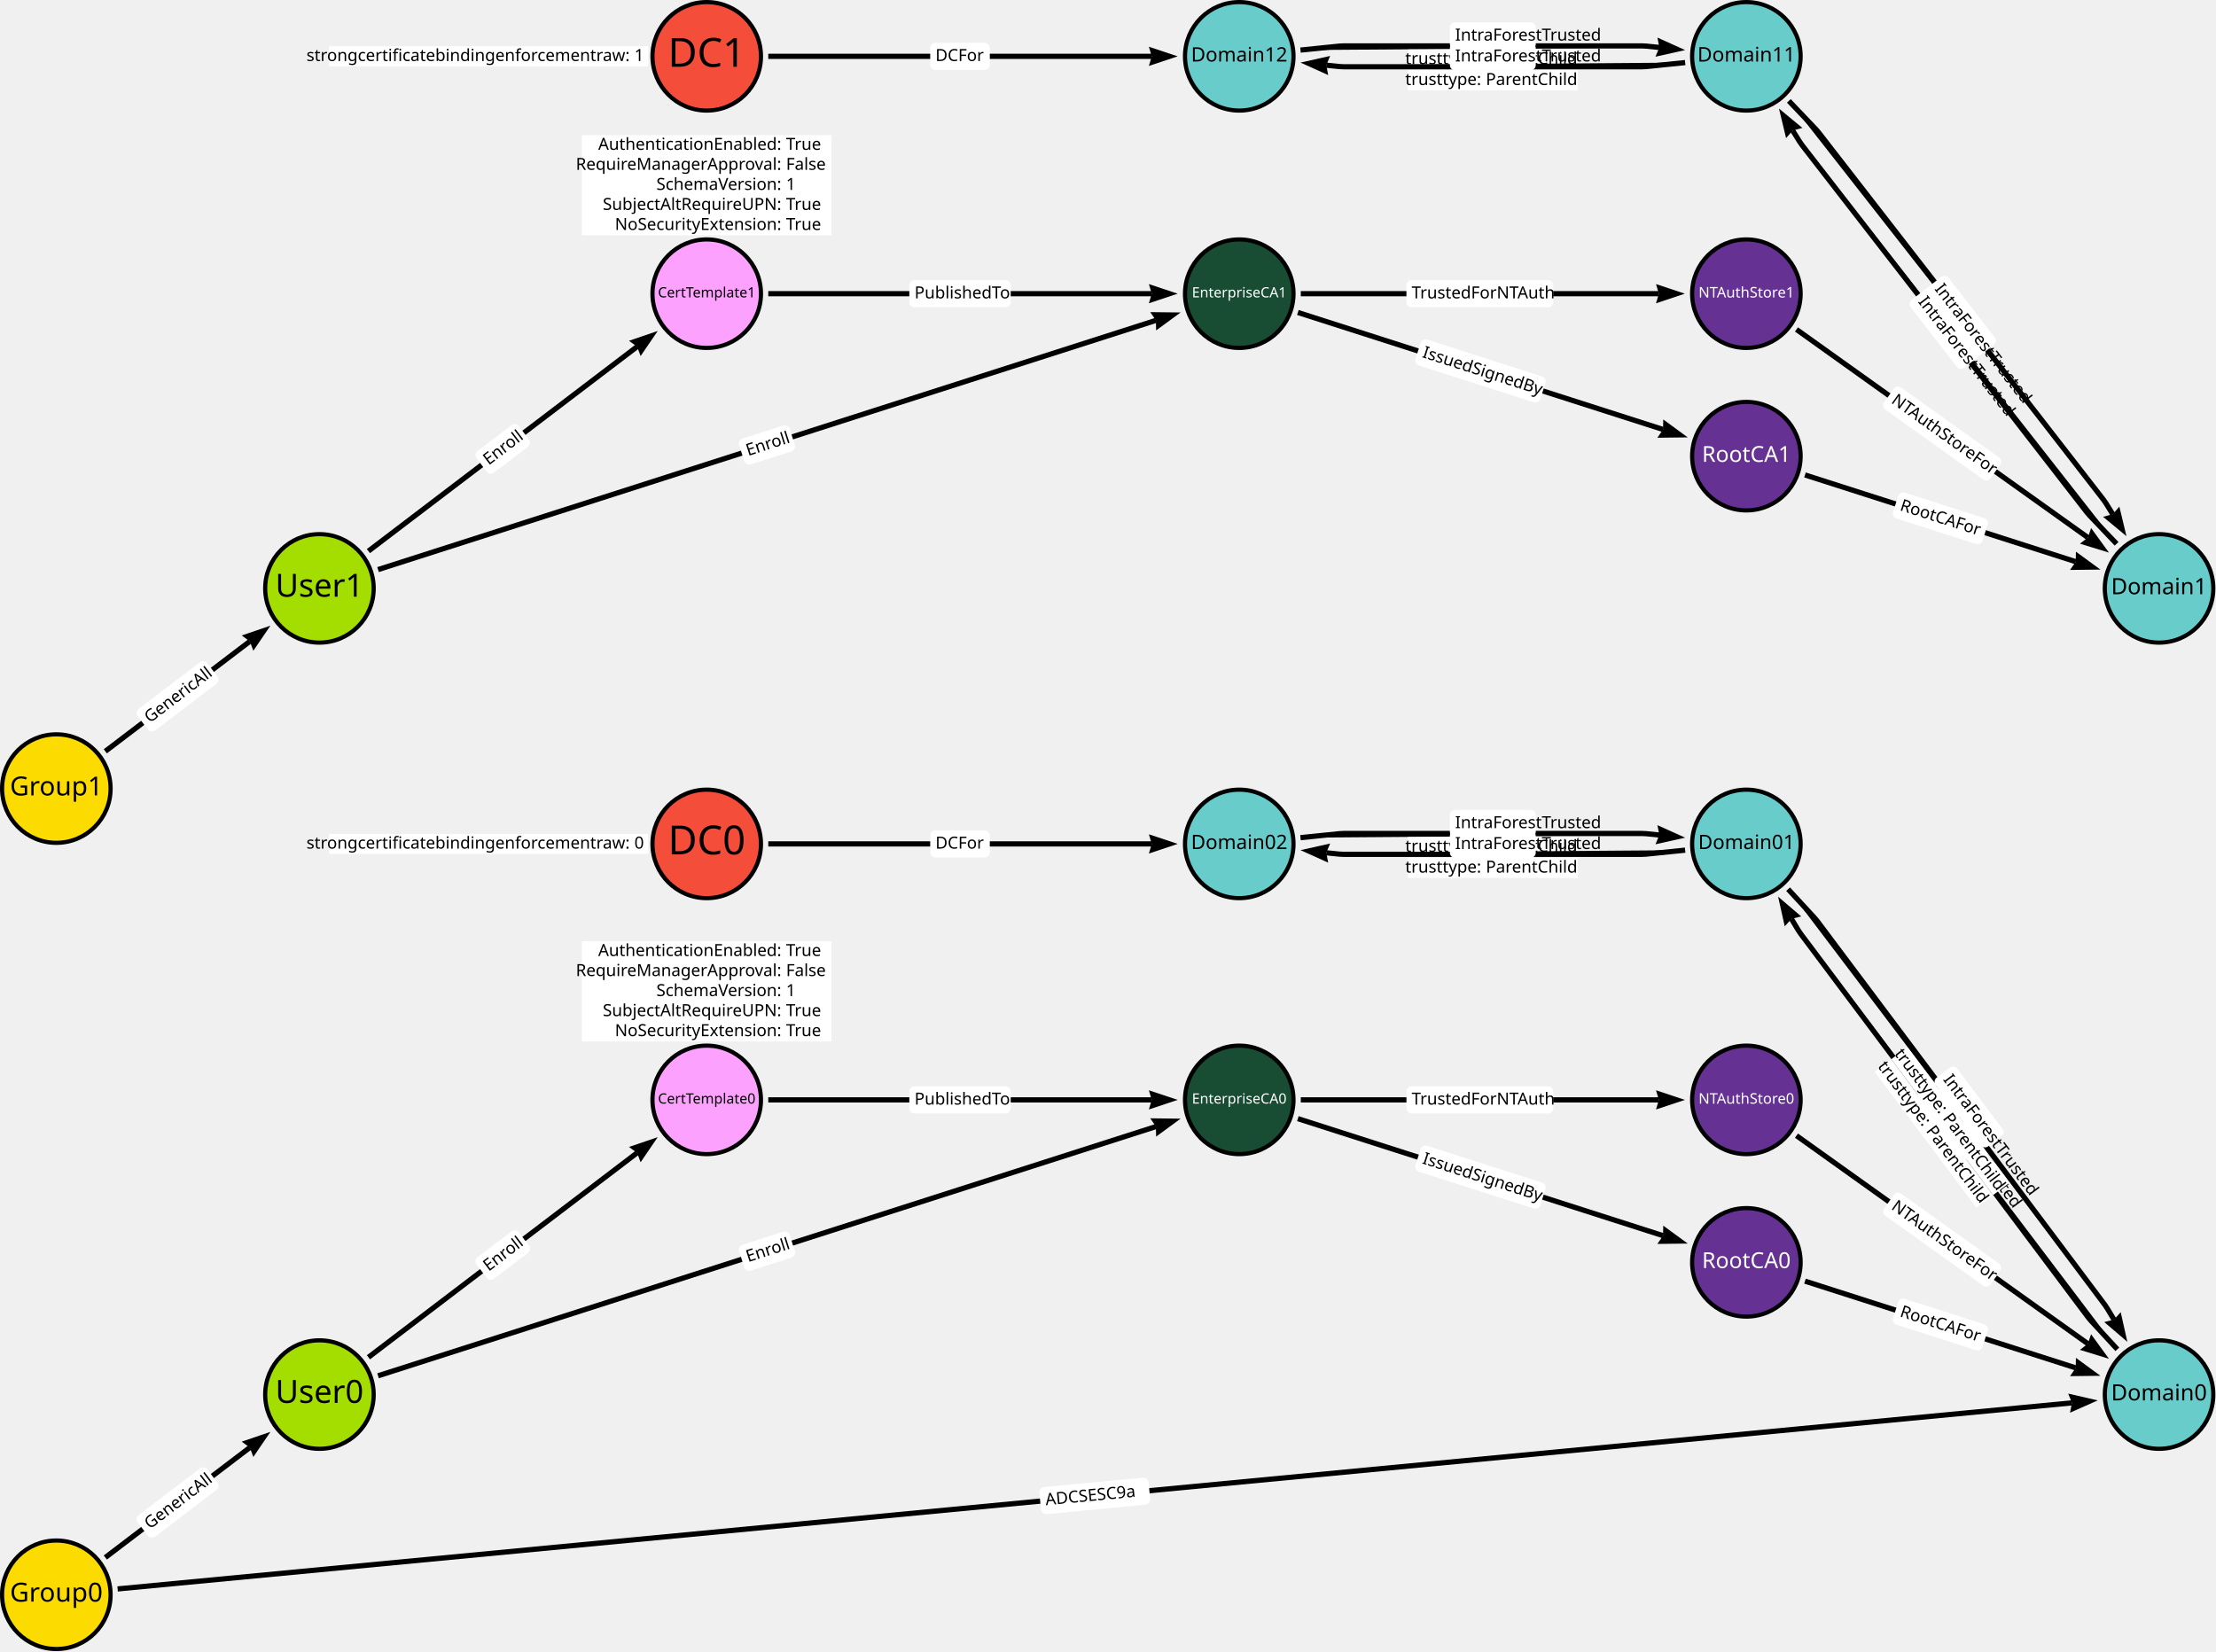
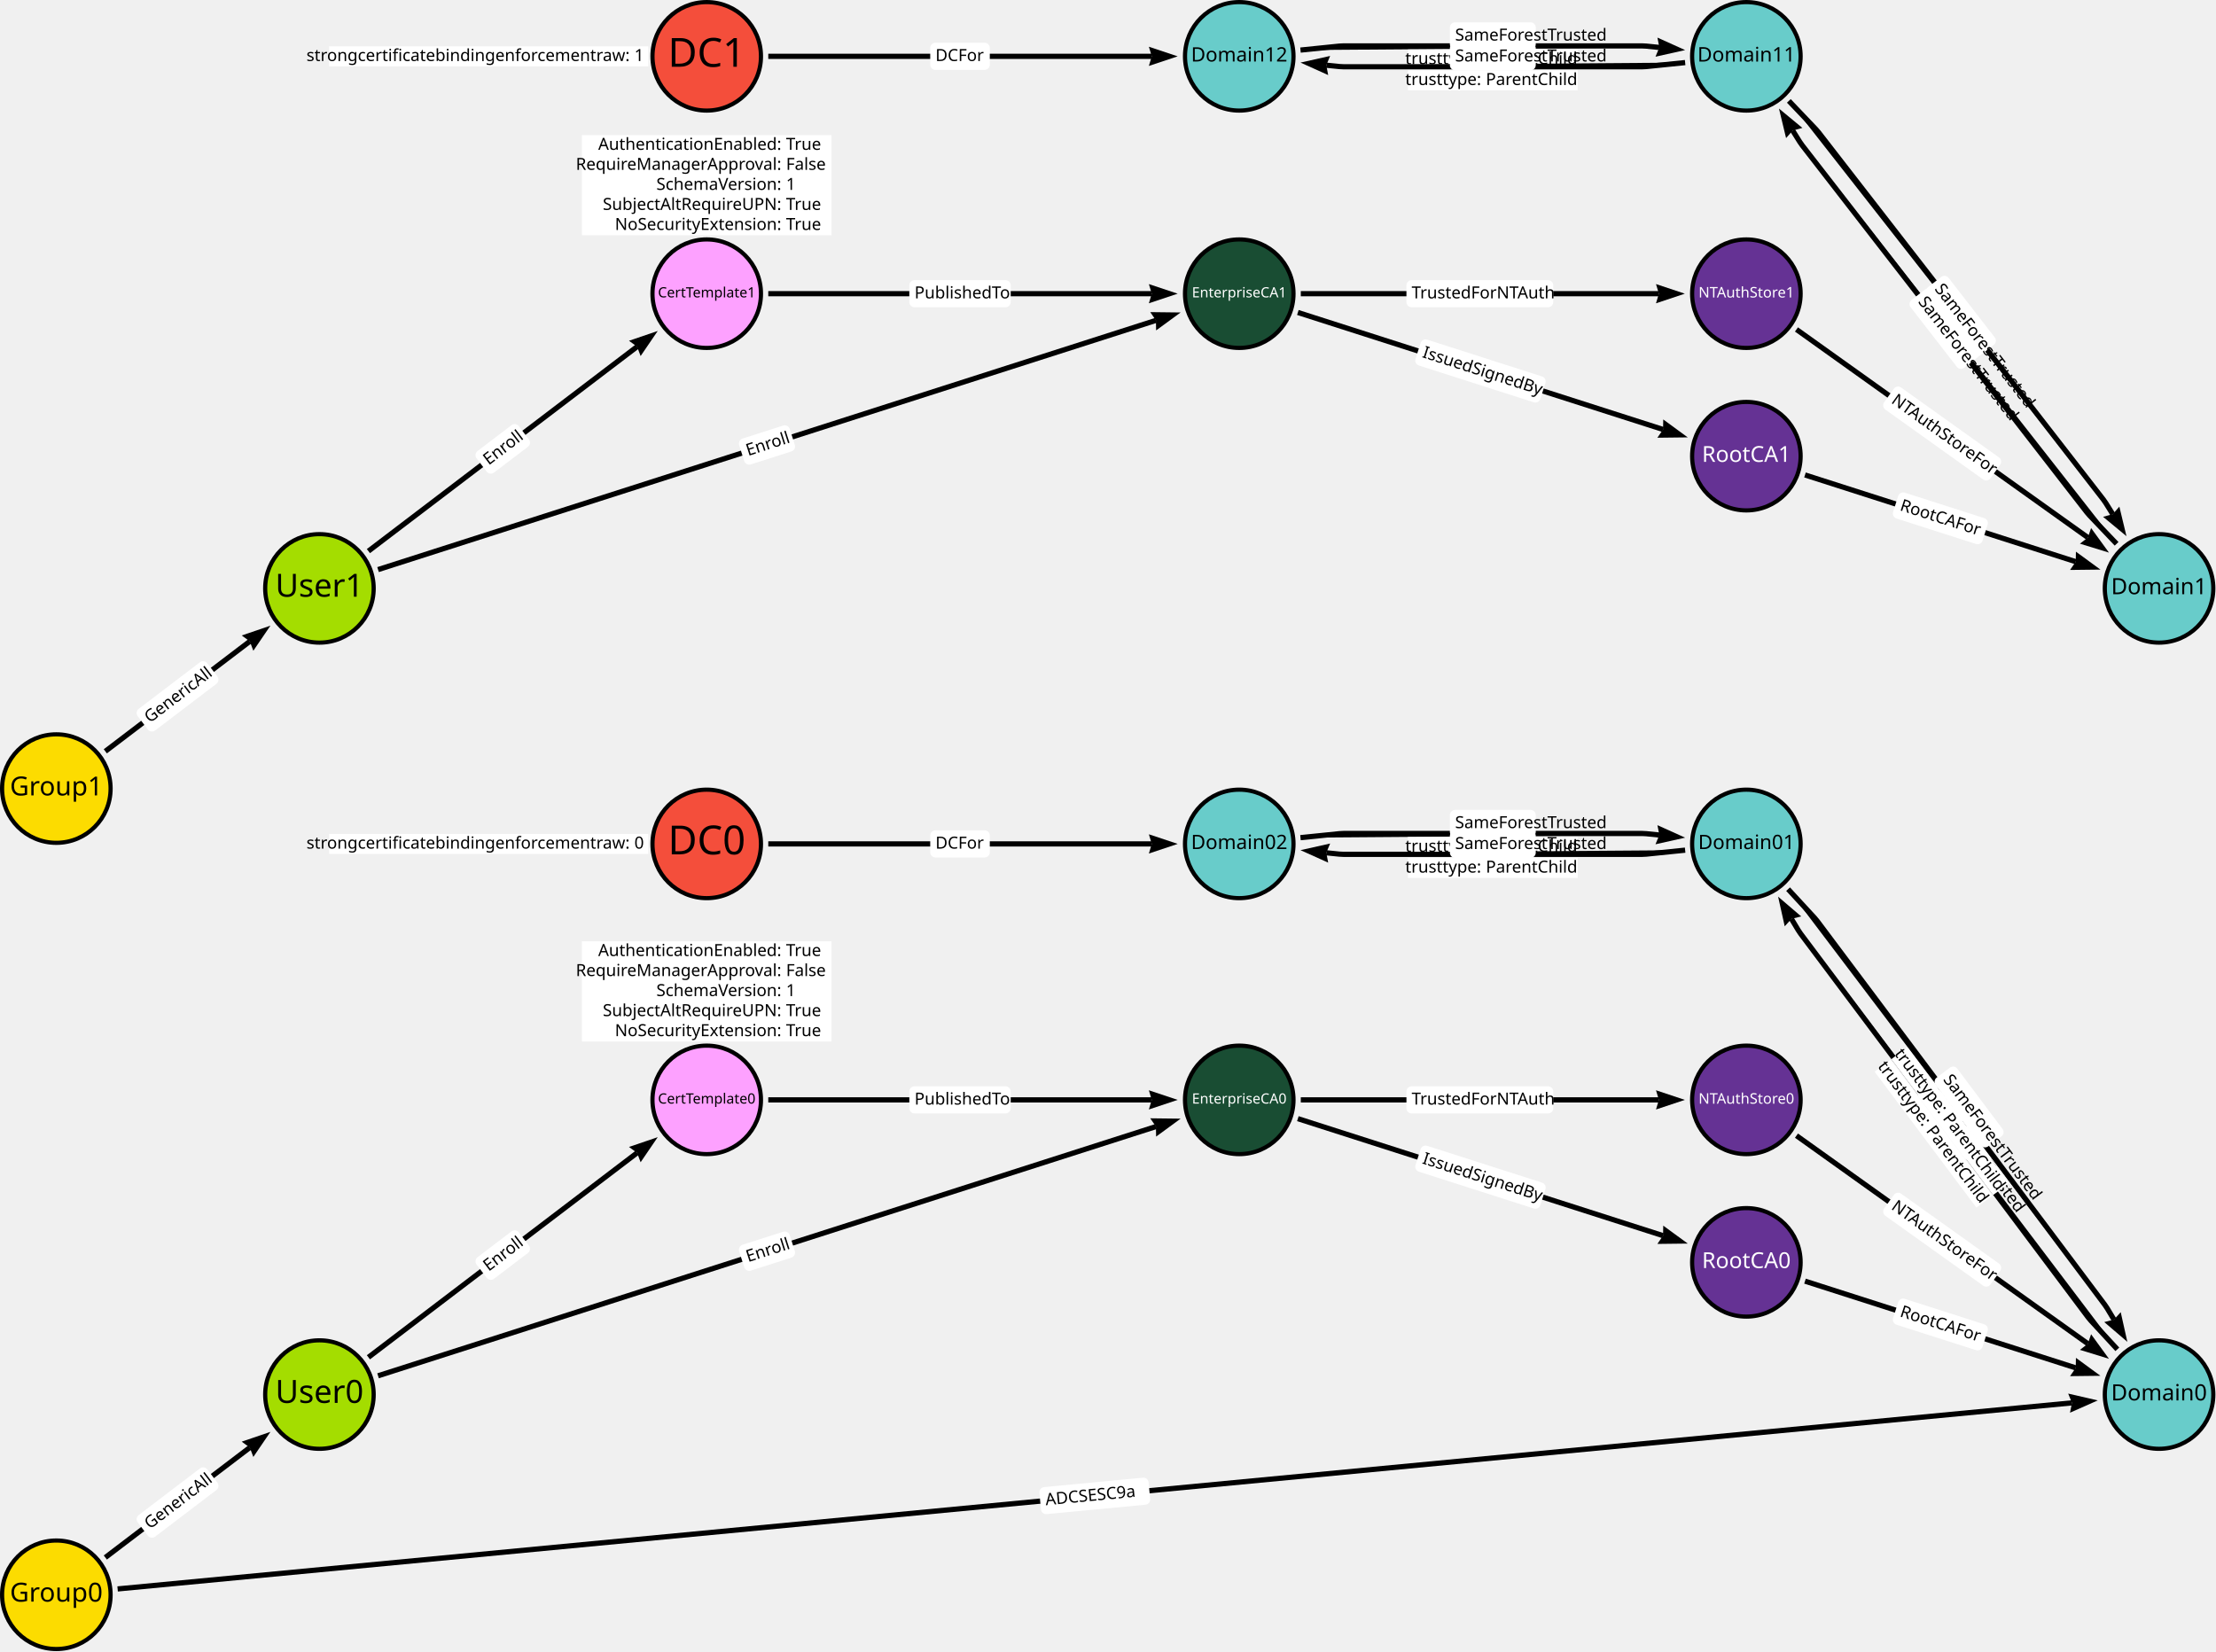
<svg xmlns="http://www.w3.org/2000/svg" width="2124" height="1583" viewBox="0 0 2124 1583">
  <defs>
    <style type="text/css" />
  </defs>
  <g transform="translate(1065.076 -312.7982) scale(1)">
    <g class="relationship">
      <g transform="translate(608.7977 1522.927) rotate(17.76733)" stroke-width="5" stroke="#000000">
        <path d="M 59 0 L 331.5 0" />
        <polygon points="-24.862,0 -27.625,9.208 0,0 -27.625,-9.208" fill="#000000" transform="translate(356.362 0) rotate(0)" stroke="none" />
      </g>
      <g transform="translate(794.7349 1582.507) rotate(17.76733) translate(0 -13)">
        <g transform="translate(0 0)">
          <g transform="translate(-45.01172 0)" fill="#ffffff" stroke="#000000" stroke-width="0">
            <rect x="0" y="0" width="90.023" height="26" rx="5" ry="5" stroke="none" />
            <text xml:space="preserve" x="5" y="17.5" stroke="none" text-anchor="left" font-family="sans-serif" font-size="16" font-weight="normal" fill="#000000">RootCAFor</text>
          </g>
        </g>
      </g>
    </g>
    <g class="relationship">
      <g transform="translate(608.7977 1367.17) rotate(35.53466)" stroke-width="5" stroke="#000000">
        <path d="M 59 0 L 402.213 0" />
        <polygon points="-24.862,0 -27.625,9.208 0,0 -27.625,-9.208" fill="#000000" transform="translate(427.0754 0) rotate(0)" stroke="none" />
      </g>
      <g transform="translate(796.4571 1501.198) rotate(35.53466) translate(0 -13)">
        <g transform="translate(0 0)">
          <g transform="translate(-62.64844 0)" fill="#ffffff" stroke="#000000" stroke-width="0">
            <rect x="0" y="0" width="125.297" height="26" rx="5" ry="5" stroke="none" />
            <text xml:space="preserve" x="5" y="17.5" stroke="none" text-anchor="left" font-family="sans-serif" font-size="16" font-weight="normal" fill="#000000">NTAuthStoreFor</text>
          </g>
        </g>
      </g>
    </g>
    <g class="relationship">
      <g transform="translate(-387.6982 1367.17) rotate(0)" stroke-width="5" stroke="#000000">
        <path d="M 59 0 L 426.558 0" />
        <polygon points="-24.862,0 -27.625,9.208 0,0 -27.625,-9.208" fill="#000000" transform="translate(451.4206 0) rotate(0)" stroke="none" />
      </g>
      <g transform="translate(-144.919 1367.17) rotate(0) translate(0 -13)">
        <g transform="translate(0 0)">
          <g transform="translate(-48.58594 0)" fill="#ffffff" stroke="#000000" stroke-width="0">
            <rect x="0" y="0" width="97.172" height="26" rx="5" ry="5" stroke="none" />
            <text xml:space="preserve" x="5" y="17.5" stroke="none" text-anchor="left" font-family="sans-serif" font-size="16" font-weight="normal" fill="#000000">PublishedTo</text>
          </g>
        </g>
      </g>
    </g>
    <g class="relationship">
      <g transform="translate(122.7224 1367.17) rotate(17.76733)" stroke-width="5" stroke="#000000">
        <path d="M 59 0 L 426.558 0" />
        <polygon points="-24.862,0 -27.625,9.208 0,0 -27.625,-9.208" fill="#000000" transform="translate(451.4206 0) rotate(0)" stroke="none" />
      </g>
      <g transform="translate(353.9219 1441.255) rotate(17.76733) translate(0 -13)">
        <g transform="translate(0 0)">
          <g transform="translate(-62.81641 0)" fill="#ffffff" stroke="#000000" stroke-width="0">
            <rect x="0" y="0" width="125.633" height="26" rx="5" ry="5" stroke="none" />
            <text xml:space="preserve" x="5" y="17.5" stroke="none" text-anchor="left" font-family="sans-serif" font-size="16" font-weight="normal" fill="#000000">IssuedSignedBy</text>
          </g>
        </g>
      </g>
    </g>
    <g class="relationship">
      <g transform="translate(122.7224 1367.17) rotate(0)" stroke-width="5" stroke="#000000">
        <path d="M 59 0 L 402.213 0" />
        <polygon points="-24.862,0 -27.625,9.208 0,0 -27.625,-9.208" fill="#000000" transform="translate(427.0754 0) rotate(0)" stroke="none" />
      </g>
      <g transform="translate(353.329 1367.17) rotate(0) translate(0 -13)">
        <g transform="translate(0 0)">
          <g transform="translate(-70.35156 0)" fill="#ffffff" stroke="#000000" stroke-width="0">
            <rect x="0" y="0" width="140.703" height="26" rx="5" ry="5" stroke="none" />
            <text xml:space="preserve" x="5" y="17.5" stroke="none" text-anchor="left" font-family="sans-serif" font-size="16" font-weight="normal" fill="#000000">TrustedForNTAuth</text>
          </g>
        </g>
      </g>
    </g>
    <g class="relationship">
      <g transform="translate(-758.9037 1649.675) rotate(-17.76733)" stroke-width="5" stroke="#000000">
        <path d="M 59 0 L 841.92 0" />
        <polygon points="-24.862,0 -27.625,9.208 0,0 -27.625,-9.208" fill="#000000" transform="translate(866.7826 0) rotate(0)" stroke="none" />
      </g>
      <g transform="translate(-329.9288 1512.216) rotate(-17.76733) translate(0 -13)">
        <g transform="translate(0 0)">
          <g transform="translate(-25.45312 0)" fill="#ffffff" stroke="#000000" stroke-width="0">
            <rect x="0" y="0" width="50.906" height="26" rx="5" ry="5" stroke="none" />
            <text xml:space="preserve" x="5" y="17.5" stroke="none" text-anchor="left" font-family="sans-serif" font-size="16" font-weight="normal" fill="#000000">Enroll</text>
          </g>
        </g>
      </g>
    </g>
    <g class="relationship">
      <g transform="translate(-758.9037 1649.675) rotate(-37.27283)" stroke-width="5" stroke="#000000">
        <path d="M 59 0 L 382.617 0" />
        <polygon points="-24.862,0 -27.625,9.208 0,0 -27.625,-9.208" fill="#000000" transform="translate(407.4787 0) rotate(0)" stroke="none" />
      </g>
      <g transform="translate(-583.1931 1515.951) rotate(-37.27283) translate(0 -13)">
        <g transform="translate(0 0)">
          <g transform="translate(-25.45312 0)" fill="#ffffff" stroke="#000000" stroke-width="0">
            <rect x="0" y="0" width="50.906" height="26" rx="5" ry="5" stroke="none" />
            <text xml:space="preserve" x="5" y="17.5" stroke="none" text-anchor="left" font-family="sans-serif" font-size="16" font-weight="normal" fill="#000000">Enroll</text>
          </g>
        </g>
      </g>
    </g>
    <g class="relationship">
      <g transform="translate(608.7977 750.0905) rotate(17.76733)" stroke-width="5" stroke="#000000">
        <path d="M 59 0 L 331.5 0" />
        <polygon points="-24.862,0 -27.625,9.208 0,0 -27.625,-9.208" fill="#000000" transform="translate(356.362 0) rotate(0)" stroke="none" />
      </g>
      <g transform="translate(794.7349 809.6715) rotate(17.76733) translate(0 -13)">
        <g transform="translate(0 0)">
          <g transform="translate(-45.01172 0)" fill="#ffffff" stroke="#000000" stroke-width="0">
            <rect x="0" y="0" width="90.023" height="26" rx="5" ry="5" stroke="none" />
            <text xml:space="preserve" x="5" y="17.5" stroke="none" text-anchor="left" font-family="sans-serif" font-size="16" font-weight="normal" fill="#000000">RootCAFor</text>
          </g>
        </g>
      </g>
    </g>
    <g class="relationship">
      <g transform="translate(608.7977 594.3345) rotate(35.53466)" stroke-width="5" stroke="#000000">
        <path d="M 59 0 L 402.213 0" />
        <polygon points="-24.862,0 -27.625,9.208 0,0 -27.625,-9.208" fill="#000000" transform="translate(427.0754 0) rotate(0)" stroke="none" />
      </g>
      <g transform="translate(796.4571 728.3619) rotate(35.53466) translate(0 -13)">
        <g transform="translate(0 0)">
          <g transform="translate(-62.64844 0)" fill="#ffffff" stroke="#000000" stroke-width="0">
            <rect x="0" y="0" width="125.297" height="26" rx="5" ry="5" stroke="none" />
            <text xml:space="preserve" x="5" y="17.5" stroke="none" text-anchor="left" font-family="sans-serif" font-size="16" font-weight="normal" fill="#000000">NTAuthStoreFor</text>
          </g>
        </g>
      </g>
    </g>
    <g class="relationship">
      <g transform="translate(-387.6982 594.3345) rotate(0)" stroke-width="5" stroke="#000000">
        <path d="M 59 0 L 426.558 0" />
        <polygon points="-24.862,0 -27.625,9.208 0,0 -27.625,-9.208" fill="#000000" transform="translate(451.4206 0) rotate(0)" stroke="none" />
      </g>
      <g transform="translate(-144.919 594.3345) rotate(0) translate(0 -13)">
        <g transform="translate(0 0)">
          <g transform="translate(-48.58594 0)" fill="#ffffff" stroke="#000000" stroke-width="0">
            <rect x="0" y="0" width="97.172" height="26" rx="5" ry="5" stroke="none" />
            <text xml:space="preserve" x="5" y="17.5" stroke="none" text-anchor="left" font-family="sans-serif" font-size="16" font-weight="normal" fill="#000000">PublishedTo</text>
          </g>
        </g>
      </g>
    </g>
    <g class="relationship">
      <g transform="translate(122.7224 594.3345) rotate(17.76733)" stroke-width="5" stroke="#000000">
        <path d="M 59 0 L 426.558 0" />
        <polygon points="-24.862,0 -27.625,9.208 0,0 -27.625,-9.208" fill="#000000" transform="translate(451.4206 0) rotate(0)" stroke="none" />
      </g>
      <g transform="translate(353.9219 668.4191) rotate(17.76733) translate(0 -13)">
        <g transform="translate(0 0)">
          <g transform="translate(-62.81641 0)" fill="#ffffff" stroke="#000000" stroke-width="0">
            <rect x="0" y="0" width="125.633" height="26" rx="5" ry="5" stroke="none" />
            <text xml:space="preserve" x="5" y="17.5" stroke="none" text-anchor="left" font-family="sans-serif" font-size="16" font-weight="normal" fill="#000000">IssuedSignedBy</text>
          </g>
        </g>
      </g>
    </g>
    <g class="relationship">
      <g transform="translate(122.7224 594.3345) rotate(0)" stroke-width="5" stroke="#000000">
        <path d="M 59 0 L 402.213 0" />
        <polygon points="-24.862,0 -27.625,9.208 0,0 -27.625,-9.208" fill="#000000" transform="translate(427.0754 0) rotate(0)" stroke="none" />
      </g>
      <g transform="translate(353.329 594.3345) rotate(0) translate(0 -13)">
        <g transform="translate(0 0)">
          <g transform="translate(-70.35156 0)" fill="#ffffff" stroke="#000000" stroke-width="0">
            <rect x="0" y="0" width="140.703" height="26" rx="5" ry="5" stroke="none" />
            <text xml:space="preserve" x="5" y="17.5" stroke="none" text-anchor="left" font-family="sans-serif" font-size="16" font-weight="normal" fill="#000000">TrustedForNTAuth</text>
          </g>
        </g>
      </g>
    </g>
    <g class="relationship">
      <g transform="translate(-758.9037 876.8392) rotate(-17.76733)" stroke-width="5" stroke="#000000">
        <path d="M 59 0 L 841.92 0" />
        <polygon points="-24.862,0 -27.625,9.208 0,0 -27.625,-9.208" fill="#000000" transform="translate(866.7826 0) rotate(0)" stroke="none" />
      </g>
      <g transform="translate(-329.9288 739.3802) rotate(-17.76733) translate(0 -13)">
        <g transform="translate(0 0)">
          <g transform="translate(-25.45312 0)" fill="#ffffff" stroke="#000000" stroke-width="0">
            <rect x="0" y="0" width="50.906" height="26" rx="5" ry="5" stroke="none" />
            <text xml:space="preserve" x="5" y="17.5" stroke="none" text-anchor="left" font-family="sans-serif" font-size="16" font-weight="normal" fill="#000000">Enroll</text>
          </g>
        </g>
      </g>
    </g>
    <g class="relationship">
      <g transform="translate(-758.9037 876.8392) rotate(-37.27283)" stroke-width="5" stroke="#000000">
        <path d="M 59 0 L 382.617 0" />
        <polygon points="-24.862,0 -27.625,9.208 0,0 -27.625,-9.208" fill="#000000" transform="translate(407.4787 0) rotate(0)" stroke="none" />
      </g>
      <g transform="translate(-583.1931 743.1152) rotate(-37.27283) translate(0 -13)">
        <g transform="translate(0 0)">
          <g transform="translate(-25.45312 0)" fill="#ffffff" stroke="#000000" stroke-width="0">
            <rect x="0" y="0" width="50.906" height="26" rx="5" ry="5" stroke="none" />
            <text xml:space="preserve" x="5" y="17.5" stroke="none" text-anchor="left" font-family="sans-serif" font-size="16" font-weight="normal" fill="#000000">Enroll</text>
          </g>
        </g>
      </g>
    </g>
    <g class="relationship">
      <g transform="translate(-1011.076 1841.59) rotate(-37.27283)" stroke-width="5" stroke="#000000">
        <path d="M 59 0 L 233.032 0" />
        <polygon points="-24.862,0 -27.625,9.208 0,0 -27.625,-9.208" fill="#000000" transform="translate(257.8941 0) rotate(0)" stroke="none" />
      </g>
      <g transform="translate(-894.8818 1753.161) rotate(-37.27283) translate(0 -13)">
        <g transform="translate(0 0)">
          <g transform="translate(-41.90234 0)" fill="#ffffff" stroke="#000000" stroke-width="0">
            <rect x="0" y="0" width="83.805" height="26" rx="5" ry="5" stroke="none" />
            <text xml:space="preserve" x="5" y="17.5" stroke="none" text-anchor="left" font-family="sans-serif" font-size="16" font-weight="normal" fill="#000000">GenericAll</text>
          </g>
        </g>
      </g>
    </g>
    <g class="relationship">
      <g transform="translate(-1011.076 1841.59) rotate(-5.439472)" stroke-width="5" stroke="#000000">
        <path d="M 59 0 L 1940.679 0" />
        <polygon points="-24.862,0 -27.625,9.208 0,0 -27.625,-9.208" fill="#000000" transform="translate(1965.541 0) rotate(0)" stroke="none" />
      </g>
      <g transform="translate(-15.73867 1746.811) rotate(-5.439472) translate(0 -13)">
        <g transform="translate(0 0)">
          <g transform="translate(-52.57422 0)" fill="#ffffff" stroke="#000000" stroke-width="0">
            <rect x="0" y="0" width="105.148" height="26" rx="5" ry="5" stroke="none" />
            <text xml:space="preserve" x="5" y="17.5" stroke="none" text-anchor="left" font-family="sans-serif" font-size="16" font-weight="normal" fill="#000000">ADCSESC9a</text>
          </g>
        </g>
      </g>
    </g>
    <g class="relationship">
      <g transform="translate(-1011.076 1068.754) rotate(-37.27283)" stroke-width="5" stroke="#000000">
        <path d="M 59 0 L 233.032 0" />
        <polygon points="-24.862,0 -27.625,9.208 0,0 -27.625,-9.208" fill="#000000" transform="translate(257.8941 0) rotate(0)" stroke="none" />
      </g>
      <g transform="translate(-894.8818 980.3249) rotate(-37.27283) translate(0 -13)">
        <g transform="translate(0 0)">
          <g transform="translate(-41.90234 0)" fill="#ffffff" stroke="#000000" stroke-width="0">
            <rect x="0" y="0" width="83.805" height="26" rx="5" ry="5" stroke="none" />
            <text xml:space="preserve" x="5" y="17.5" stroke="none" text-anchor="left" font-family="sans-serif" font-size="16" font-weight="normal" fill="#000000">GenericAll</text>
          </g>
        </g>
      </g>
    </g>
    <g class="relationship">
      <g transform="translate(1004.348 1649.675) rotate(-126.8447)" stroke-width="5" stroke="#000000">
        <path d="M 58.695 -5.99 L 95.969 -9.793 A 40 40 0 0 1 100.03 -10 L 329.819 -10 L 559.609 -10 A 40 40 0 0 1 563.67 -9.793 L 576.21 -8.514 L 576.21 -8.514" />
        <polygon points="-24.862,0 -27.625,9.208 0,0 -27.625,-9.208" fill="#000000" transform="translate(659.6387 0) rotate(5.826689) translate(-59 0)" stroke="none" />
      </g>
      <g transform="translate(798.5704 1391.729) rotate(53.15534) translate(0 -22.6)">
        <g transform="translate(0 0)">
          <g transform="translate(-41.16016 0)" fill="#ffffff" stroke="#000000" stroke-width="0">
            <rect x="0" y="0" width="82.32" height="26" rx="5" ry="5" stroke="none" />
-             <text xml:space="preserve" x="5" y="17.5" stroke="none" text-anchor="left" font-family="sans-serif" font-size="16" font-weight="normal" fill="#000000">IntraForestTrusted</text>
+             <text xml:space="preserve" x="5" y="17.5" stroke="none" text-anchor="left" font-family="sans-serif" font-size="16" font-weight="normal" fill="#000000">SameForestTrusted</text>
          </g>
        </g>
        <g transform="translate(0 26)">
          <g transform="translate(-81.37109 0)" fill="white">
            <rect x="0" y="0" width="162.742" height="19.2" rx="0" ry="0" stroke="none" />
            <g font-family="sans-serif" font-size="16" font-weight="normal" fill="#000000" text-anchor="end">
              <text xml:space="preserve" x="70.25" y="14.1" stroke="none">trusttype:</text>
              <text xml:space="preserve" x="74.695" y="14.1" stroke="none" text-anchor="start">ParentChild</text>
            </g>
          </g>
        </g>
      </g>
    </g>
    <g class="relationship">
      <g transform="translate(608.7977 1121.79) rotate(53.15534)" stroke-width="5" stroke="#000000">
        <path d="M 58.695 -5.99 L 95.969 -9.793 A 40 40 0 0 1 100.03 -10 L 329.819 -10 L 559.609 -10 A 40 40 0 0 1 563.67 -9.793 L 576.21 -8.514 L 576.21 -8.514" />
        <polygon points="-24.862,0 -27.625,9.208 0,0 -27.625,-9.208" fill="#000000" transform="translate(659.6387 0) rotate(5.826689) translate(-59 0)" stroke="none" />
      </g>
      <g transform="translate(814.5757 1379.736) rotate(53.15534) translate(0 -22.6)">
        <g transform="translate(0 0)">
          <g transform="translate(-41.16016 0)" fill="#ffffff" stroke="#000000" stroke-width="0">
            <rect x="0" y="0" width="82.32" height="26" rx="5" ry="5" stroke="none" />
-             <text xml:space="preserve" x="5" y="17.5" stroke="none" text-anchor="left" font-family="sans-serif" font-size="16" font-weight="normal" fill="#000000">IntraForestTrusted</text>
+             <text xml:space="preserve" x="5" y="17.5" stroke="none" text-anchor="left" font-family="sans-serif" font-size="16" font-weight="normal" fill="#000000">SameForestTrusted</text>
          </g>
        </g>
        <g transform="translate(0 26)">
          <g transform="translate(-81.37109 0)" fill="white">
            <rect x="0" y="0" width="162.742" height="19.2" rx="0" ry="0" stroke="none" />
            <g font-family="sans-serif" font-size="16" font-weight="normal" fill="#000000" text-anchor="end">
              <text xml:space="preserve" x="70.25" y="14.1" stroke="none">trusttype:</text>
              <text xml:space="preserve" x="74.695" y="14.1" stroke="none" text-anchor="start">ParentChild</text>
            </g>
          </g>
        </g>
      </g>
    </g>
    <g class="relationship">
      <g transform="translate(122.7224 1121.79) rotate(0)" stroke-width="5" stroke="#000000">
        <path d="M 58.695 -5.99 L 95.969 -9.793 A 40 40 0 0 1 100.03 -10 L 243.038 -10 L 386.046 -10 A 40 40 0 0 1 390.106 -9.793 L 402.646 -8.514 L 402.646 -8.514" />
        <polygon points="-24.862,0 -27.625,9.208 0,0 -27.625,-9.208" fill="#000000" transform="translate(486.0754 0) rotate(5.826689) translate(-59 0)" stroke="none" />
      </g>
      <g transform="translate(365.7601 1111.79) rotate(0) translate(0 -22.6)">
        <g transform="translate(0 0)">
          <g transform="translate(-41.16016 0)" fill="#ffffff" stroke="#000000" stroke-width="0">
            <rect x="0" y="0" width="82.32" height="26" rx="5" ry="5" stroke="none" />
-             <text xml:space="preserve" x="5" y="17.5" stroke="none" text-anchor="left" font-family="sans-serif" font-size="16" font-weight="normal" fill="#000000">IntraForestTrusted</text>
+             <text xml:space="preserve" x="5" y="17.5" stroke="none" text-anchor="left" font-family="sans-serif" font-size="16" font-weight="normal" fill="#000000">SameForestTrusted</text>
          </g>
        </g>
        <g transform="translate(0 26)">
          <g transform="translate(-81.37109 0)" fill="white">
            <rect x="0" y="0" width="162.742" height="19.2" rx="0" ry="0" stroke="none" />
            <g font-family="sans-serif" font-size="16" font-weight="normal" fill="#000000" text-anchor="end">
              <text xml:space="preserve" x="70.25" y="14.1" stroke="none">trusttype:</text>
              <text xml:space="preserve" x="74.695" y="14.1" stroke="none" text-anchor="start">ParentChild</text>
            </g>
          </g>
        </g>
      </g>
    </g>
    <g class="relationship">
      <g transform="translate(608.7977 1121.79) rotate(180)" stroke-width="5" stroke="#000000">
        <path d="M 58.695 -5.99 L 95.969 -9.793 A 40 40 0 0 1 100.03 -10 L 243.038 -10 L 386.046 -10 A 40 40 0 0 1 390.106 -9.793 L 402.646 -8.514 L 402.646 -8.514" />
        <polygon points="-24.862,0 -27.625,9.208 0,0 -27.625,-9.208" fill="#000000" transform="translate(486.0754 0) rotate(5.826689) translate(-59 0)" stroke="none" />
      </g>
      <g transform="translate(365.7601 1131.79) rotate(360) translate(0 -22.6)">
        <g transform="translate(0 0)">
          <g transform="translate(-41.16016 0)" fill="#ffffff" stroke="#000000" stroke-width="0">
            <rect x="0" y="0" width="82.32" height="26" rx="5" ry="5" stroke="none" />
-             <text xml:space="preserve" x="5" y="17.5" stroke="none" text-anchor="left" font-family="sans-serif" font-size="16" font-weight="normal" fill="#000000">IntraForestTrusted</text>
+             <text xml:space="preserve" x="5" y="17.5" stroke="none" text-anchor="left" font-family="sans-serif" font-size="16" font-weight="normal" fill="#000000">SameForestTrusted</text>
          </g>
        </g>
        <g transform="translate(0 26)">
          <g transform="translate(-81.37109 0)" fill="white">
            <rect x="0" y="0" width="162.742" height="19.2" rx="0" ry="0" stroke="none" />
            <g font-family="sans-serif" font-size="16" font-weight="normal" fill="#000000" text-anchor="end">
              <text xml:space="preserve" x="70.25" y="14.1" stroke="none">trusttype:</text>
              <text xml:space="preserve" x="74.695" y="14.1" stroke="none" text-anchor="start">ParentChild</text>
            </g>
          </g>
        </g>
      </g>
    </g>
    <g class="relationship">
      <g transform="translate(-387.6982 1121.79) rotate(0)" stroke-width="5" stroke="#000000">
        <path d="M 59 0 L 426.558 0" />
        <polygon points="-24.862,0 -27.625,9.208 0,0 -27.625,-9.208" fill="#000000" transform="translate(451.4206 0) rotate(0)" stroke="none" />
      </g>
      <g transform="translate(-144.919 1121.79) rotate(0) translate(0 -13)">
        <g transform="translate(0 0)">
          <g transform="translate(-28.55469 0)" fill="#ffffff" stroke="#000000" stroke-width="0">
            <rect x="0" y="0" width="57.109" height="26" rx="5" ry="5" stroke="none" />
            <text xml:space="preserve" x="5" y="17.5" stroke="none" text-anchor="left" font-family="sans-serif" font-size="16" font-weight="normal" fill="#000000">DCFor</text>
          </g>
        </g>
      </g>
    </g>
    <g class="relationship">
      <g transform="translate(122.7224 366.7982) rotate(0)" stroke-width="5" stroke="#000000">
        <path d="M 58.695 -5.99 L 95.969 -9.793 A 40 40 0 0 1 100.03 -10 L 243.038 -10 L 386.046 -10 A 40 40 0 0 1 390.106 -9.793 L 402.646 -8.514 L 402.646 -8.514" />
        <polygon points="-24.862,0 -27.625,9.208 0,0 -27.625,-9.208" fill="#000000" transform="translate(486.0754 0) rotate(5.826689) translate(-59 0)" stroke="none" />
      </g>
      <g transform="translate(365.7601 356.7982) rotate(0) translate(0 -22.6)">
        <g transform="translate(0 0)">
          <g transform="translate(-41.16016 0)" fill="#ffffff" stroke="#000000" stroke-width="0">
            <rect x="0" y="0" width="82.32" height="26" rx="5" ry="5" stroke="none" />
-             <text xml:space="preserve" x="5" y="17.5" stroke="none" text-anchor="left" font-family="sans-serif" font-size="16" font-weight="normal" fill="#000000">IntraForestTrusted</text>
+             <text xml:space="preserve" x="5" y="17.5" stroke="none" text-anchor="left" font-family="sans-serif" font-size="16" font-weight="normal" fill="#000000">SameForestTrusted</text>
          </g>
        </g>
        <g transform="translate(0 26)">
          <g transform="translate(-81.37109 0)" fill="white">
            <rect x="0" y="0" width="162.742" height="19.2" rx="0" ry="0" stroke="none" />
            <g font-family="sans-serif" font-size="16" font-weight="normal" fill="#000000" text-anchor="end">
              <text xml:space="preserve" x="70.25" y="14.1" stroke="none">trusttype:</text>
              <text xml:space="preserve" x="74.695" y="14.1" stroke="none" text-anchor="start">ParentChild</text>
            </g>
          </g>
        </g>
      </g>
    </g>
    <g class="relationship">
      <g transform="translate(608.7977 366.7982) rotate(180)" stroke-width="5" stroke="#000000">
        <path d="M 58.695 -5.99 L 95.969 -9.793 A 40 40 0 0 1 100.03 -10 L 243.038 -10 L 386.046 -10 A 40 40 0 0 1 390.106 -9.793 L 402.646 -8.514 L 402.646 -8.514" />
        <polygon points="-24.862,0 -27.625,9.208 0,0 -27.625,-9.208" fill="#000000" transform="translate(486.0754 0) rotate(5.826689) translate(-59 0)" stroke="none" />
      </g>
      <g transform="translate(365.7601 376.7982) rotate(360) translate(0 -22.6)">
        <g transform="translate(0 0)">
          <g transform="translate(-41.16016 0)" fill="#ffffff" stroke="#000000" stroke-width="0">
            <rect x="0" y="0" width="82.32" height="26" rx="5" ry="5" stroke="none" />
-             <text xml:space="preserve" x="5" y="17.5" stroke="none" text-anchor="left" font-family="sans-serif" font-size="16" font-weight="normal" fill="#000000">IntraForestTrusted</text>
+             <text xml:space="preserve" x="5" y="17.5" stroke="none" text-anchor="left" font-family="sans-serif" font-size="16" font-weight="normal" fill="#000000">SameForestTrusted</text>
          </g>
        </g>
        <g transform="translate(0 26)">
          <g transform="translate(-81.37109 0)" fill="white">
            <rect x="0" y="0" width="162.742" height="19.2" rx="0" ry="0" stroke="none" />
            <g font-family="sans-serif" font-size="16" font-weight="normal" fill="#000000" text-anchor="end">
              <text xml:space="preserve" x="70.25" y="14.1" stroke="none">trusttype:</text>
              <text xml:space="preserve" x="74.695" y="14.1" stroke="none" text-anchor="start">ParentChild</text>
            </g>
          </g>
        </g>
      </g>
    </g>
    <g class="relationship">
      <g transform="translate(-387.6982 366.7982) rotate(0)" stroke-width="5" stroke="#000000">
        <path d="M 59 0 L 426.558 0" />
        <polygon points="-24.862,0 -27.625,9.208 0,0 -27.625,-9.208" fill="#000000" transform="translate(451.4206 0) rotate(0)" stroke="none" />
      </g>
      <g transform="translate(-144.919 366.7982) rotate(0) translate(0 -13)">
        <g transform="translate(0 0)">
          <g transform="translate(-28.55469 0)" fill="#ffffff" stroke="#000000" stroke-width="0">
            <rect x="0" y="0" width="57.109" height="26" rx="5" ry="5" stroke="none" />
            <text xml:space="preserve" x="5" y="17.5" stroke="none" text-anchor="left" font-family="sans-serif" font-size="16" font-weight="normal" fill="#000000">DCFor</text>
          </g>
        </g>
      </g>
    </g>
    <g class="relationship">
      <g transform="translate(608.7977 366.7982) rotate(52.20544)" stroke-width="5" stroke="#000000">
        <path d="M 58.695 -5.99 L 95.969 -9.793 A 40 40 0 0 1 100.03 -10 L 322.724 -10 L 545.417 -10 A 40 40 0 0 1 549.478 -9.793 L 562.018 -8.514 L 562.018 -8.514" />
        <polygon points="-24.862,0 -27.625,9.208 0,0 -27.625,-9.208" fill="#000000" transform="translate(645.4472 0) rotate(5.826689) translate(-59 0)" stroke="none" />
      </g>
      <g transform="translate(814.4752 615.6904) rotate(52.20544) translate(0 -13)">
        <g transform="translate(0 0)">
          <g transform="translate(-41.16016 0)" fill="#ffffff" stroke="#000000" stroke-width="0">
            <rect x="0" y="0" width="82.32" height="26" rx="5" ry="5" stroke="none" />
-             <text xml:space="preserve" x="5" y="17.5" stroke="none" text-anchor="left" font-family="sans-serif" font-size="16" font-weight="normal" fill="#000000">IntraForestTrusted</text>
+             <text xml:space="preserve" x="5" y="17.5" stroke="none" text-anchor="left" font-family="sans-serif" font-size="16" font-weight="normal" fill="#000000">SameForestTrusted</text>
          </g>
        </g>
      </g>
    </g>
    <g class="relationship">
      <g transform="translate(1004.348 876.8392) rotate(-127.7946)" stroke-width="5" stroke="#000000">
        <path d="M 58.695 -5.99 L 95.969 -9.793 A 40 40 0 0 1 100.03 -10 L 322.724 -10 L 545.417 -10 A 40 40 0 0 1 549.478 -9.793 L 562.018 -8.514 L 562.018 -8.514" />
        <polygon points="-24.862,0 -27.625,9.208 0,0 -27.625,-9.208" fill="#000000" transform="translate(645.4472 0) rotate(5.826689) translate(-59 0)" stroke="none" />
      </g>
      <g transform="translate(798.671 627.947) rotate(52.20544) translate(0 -13)">
        <g transform="translate(0 0)">
          <g transform="translate(-41.16016 0)" fill="#ffffff" stroke="#000000" stroke-width="0">
            <rect x="0" y="0" width="82.32" height="26" rx="5" ry="5" stroke="none" />
-             <text xml:space="preserve" x="5" y="17.5" stroke="none" text-anchor="left" font-family="sans-serif" font-size="16" font-weight="normal" fill="#000000">IntraForestTrusted</text>
+             <text xml:space="preserve" x="5" y="17.5" stroke="none" text-anchor="left" font-family="sans-serif" font-size="16" font-weight="normal" fill="#000000">SameForestTrusted</text>
          </g>
        </g>
      </g>
    </g>
    <g class="node">
      <g fill="#68ccca" stroke="#000000" stroke-width="4">
        <circle cx="1004.348" cy="1649.675" r="52" />
      </g>
      <g transform="translate(1004.348 1649.675)">
        <g transform="scale(0.4296881) translate(0 0)">
          <g transform="translate(0 0)">
            <g font-family="sans-serif" font-size="50" font-weight="normal" fill="#000000" text-anchor="middle">
              <text xml:space="preserve" x="0" y="13" stroke="none">Domain0</text>
            </g>
          </g>
        </g>
      </g>
    </g>
    <g class="node">
      <g fill="#653294" stroke="#000000" stroke-width="4">
        <circle cx="608.798" cy="1367.17" r="52" />
      </g>
      <g transform="translate(608.7977 1367.17)">
        <g transform="scale(0.2812507) translate(0 0)">
          <g transform="translate(0 0)">
            <g font-family="sans-serif" font-size="50" font-weight="normal" fill="#ffffff" text-anchor="middle">
              <text xml:space="preserve" x="0" y="13" stroke="none">NTAuthStore0</text>
            </g>
          </g>
        </g>
      </g>
    </g>
    <g class="node">
      <g fill="#653294" stroke="#000000" stroke-width="4">
        <circle cx="608.798" cy="1522.927" r="52" />
      </g>
      <g transform="translate(608.7977 1522.927)">
        <g transform="scale(0.4218756) translate(0 0)">
          <g transform="translate(0 0)">
            <g font-family="sans-serif" font-size="50" font-weight="normal" fill="#ffffff" text-anchor="middle">
              <text xml:space="preserve" x="0" y="13" stroke="none">RootCA0</text>
            </g>
          </g>
        </g>
      </g>
    </g>
    <g class="node">
      <g fill="#fda1ff" stroke="#000000" stroke-width="4">
        <circle cx="-387.698" cy="1367.17" r="52" />
      </g>
      <g transform="translate(-387.6982 1367.17)">
        <g transform="scale(0.2714851) translate(0 0)">
          <g transform="translate(0 0)">
            <g font-family="sans-serif" font-size="50" font-weight="normal" fill="#000000" text-anchor="middle">
              <text xml:space="preserve" x="0" y="13" stroke="none">CertTemplate0</text>
            </g>
          </g>
        </g>
        <g transform="translate(3.429011037612589e-15 -152)">
          <g transform="translate(0 0)">
            <g transform="translate(-119.6172 0)" fill="white">
              <rect x="0" y="0" width="239.234" height="96" rx="0" ry="0" stroke="none" />
              <g font-family="sans-serif" font-size="16" font-weight="normal" fill="#000000" text-anchor="end">
                <text xml:space="preserve" x="191.219" y="14.1" stroke="none">AuthenticationEnabled:</text>
                <text xml:space="preserve" x="195.664" y="14.1" stroke="none" text-anchor="start">True</text>
                <text xml:space="preserve" x="191.219" y="33.3" stroke="none" text-anchor="end">RequireManagerApproval:</text>
                <text xml:space="preserve" x="195.664" y="33.3" stroke="none" text-anchor="start">False</text>
                <text xml:space="preserve" x="191.219" y="52.5" stroke="none" text-anchor="end">SchemaVersion:</text>
                <text xml:space="preserve" x="195.664" y="52.5" stroke="none" text-anchor="start">1</text>
                <text xml:space="preserve" x="191.219" y="71.7" stroke="none" text-anchor="end">SubjectAltRequireUPN:</text>
                <text xml:space="preserve" x="195.664" y="71.7" stroke="none" text-anchor="start">True</text>
                <text xml:space="preserve" x="191.219" y="90.9" stroke="none" text-anchor="end">NoSecurityExtension:</text>
                <text xml:space="preserve" x="195.664" y="90.9" stroke="none" text-anchor="start">True</text>
              </g>
            </g>
          </g>
        </g>
      </g>
    </g>
    <g class="node">
      <g fill="#f44e3b" stroke="#000000" stroke-width="4">
        <circle cx="-387.698" cy="1121.79" r="52" />
      </g>
      <g transform="translate(-387.6982 1121.79)">
        <g transform="scale(0.7695315) translate(0 0)">
          <g transform="translate(0 0)">
            <g font-family="sans-serif" font-size="50" font-weight="normal" fill="#000000" text-anchor="middle">
              <text xml:space="preserve" x="0" y="13" stroke="none">DC0</text>
            </g>
          </g>
        </g>
        <g transform="translate(-56 -9.6)">
          <g transform="translate(0 0)">
            <g transform="translate(-305.9375 0)" fill="white">
              <rect x="0" y="0" width="305.938" height="19.2" rx="0" ry="0" stroke="none" />
              <g font-family="sans-serif" font-size="16" font-weight="normal" fill="#000000" text-anchor="end">
                <text xml:space="preserve" x="288.148" y="14.1" stroke="none">strongcertificatebindingenforcementraw:</text>
                <text xml:space="preserve" x="292.594" y="14.1" stroke="none" text-anchor="start">0</text>
              </g>
            </g>
          </g>
        </g>
      </g>
    </g>
    <g class="node">
      <g fill="#194d33" stroke="#000000" stroke-width="4">
        <circle cx="122.722" cy="1367.17" r="52" />
      </g>
      <g transform="translate(122.7224 1367.17)">
        <g transform="scale(0.2714851) translate(0 0)">
          <g transform="translate(0 0)">
            <g font-family="sans-serif" font-size="50" font-weight="normal" fill="#ffffff" text-anchor="middle">
              <text xml:space="preserve" x="0" y="13" stroke="none">EnterpriseCA0</text>
            </g>
          </g>
        </g>
      </g>
    </g>
    <g class="node">
      <g fill="#a4dd00" stroke="#000000" stroke-width="4">
        <circle cx="-758.904" cy="1649.675" r="52" />
      </g>
      <g transform="translate(-758.9037 1649.675)">
        <g transform="scale(0.6132816) translate(0 0)">
          <g transform="translate(0 0)">
            <g font-family="sans-serif" font-size="50" font-weight="normal" fill="#000000" text-anchor="middle">
              <text xml:space="preserve" x="0" y="13" stroke="none">User0</text>
            </g>
          </g>
        </g>
      </g>
    </g>
    <g class="node">
      <g fill="#68ccca" stroke="#000000" stroke-width="4">
        <circle cx="1004.348" cy="876.839" r="52" />
      </g>
      <g transform="translate(1004.348 876.8392)">
        <g transform="scale(0.4296881) translate(0 0)">
          <g transform="translate(0 0)">
            <g font-family="sans-serif" font-size="50" font-weight="normal" fill="#000000" text-anchor="middle">
              <text xml:space="preserve" x="0" y="13" stroke="none">Domain1</text>
            </g>
          </g>
        </g>
      </g>
    </g>
    <g class="node">
      <g fill="#653294" stroke="#000000" stroke-width="4">
        <circle cx="608.798" cy="594.334" r="52" />
      </g>
      <g transform="translate(608.7977 594.3345)">
        <g transform="scale(0.2812507) translate(0 0)">
          <g transform="translate(0 0)">
            <g font-family="sans-serif" font-size="50" font-weight="normal" fill="#ffffff" text-anchor="middle">
              <text xml:space="preserve" x="0" y="13" stroke="none">NTAuthStore1</text>
            </g>
          </g>
        </g>
      </g>
    </g>
    <g class="node">
      <g fill="#653294" stroke="#000000" stroke-width="4">
        <circle cx="608.798" cy="750.09" r="52" />
      </g>
      <g transform="translate(608.7977 750.0905)">
        <g transform="scale(0.4218756) translate(0 0)">
          <g transform="translate(0 0)">
            <g font-family="sans-serif" font-size="50" font-weight="normal" fill="#ffffff" text-anchor="middle">
              <text xml:space="preserve" x="0" y="13" stroke="none">RootCA1</text>
            </g>
          </g>
        </g>
      </g>
    </g>
    <g class="node">
      <g fill="#fda1ff" stroke="#000000" stroke-width="4">
        <circle cx="-387.698" cy="594.334" r="52" />
      </g>
      <g transform="translate(-387.6982 594.3345)">
        <g transform="scale(0.2714851) translate(0 0)">
          <g transform="translate(0 0)">
            <g font-family="sans-serif" font-size="50" font-weight="normal" fill="#000000" text-anchor="middle">
              <text xml:space="preserve" x="0" y="13" stroke="none">CertTemplate1</text>
            </g>
          </g>
        </g>
        <g transform="translate(3.429011037612589e-15 -152)">
          <g transform="translate(0 0)">
            <g transform="translate(-119.6172 0)" fill="white">
              <rect x="0" y="0" width="239.234" height="96" rx="0" ry="0" stroke="none" />
              <g font-family="sans-serif" font-size="16" font-weight="normal" fill="#000000" text-anchor="end">
                <text xml:space="preserve" x="191.219" y="14.1" stroke="none">AuthenticationEnabled:</text>
                <text xml:space="preserve" x="195.664" y="14.1" stroke="none" text-anchor="start">True</text>
                <text xml:space="preserve" x="191.219" y="33.3" stroke="none" text-anchor="end">RequireManagerApproval:</text>
                <text xml:space="preserve" x="195.664" y="33.3" stroke="none" text-anchor="start">False</text>
                <text xml:space="preserve" x="191.219" y="52.5" stroke="none" text-anchor="end">SchemaVersion:</text>
                <text xml:space="preserve" x="195.664" y="52.5" stroke="none" text-anchor="start">1</text>
                <text xml:space="preserve" x="191.219" y="71.7" stroke="none" text-anchor="end">SubjectAltRequireUPN:</text>
                <text xml:space="preserve" x="195.664" y="71.7" stroke="none" text-anchor="start">True</text>
                <text xml:space="preserve" x="191.219" y="90.9" stroke="none" text-anchor="end">NoSecurityExtension:</text>
                <text xml:space="preserve" x="195.664" y="90.9" stroke="none" text-anchor="start">True</text>
              </g>
            </g>
          </g>
        </g>
      </g>
    </g>
    <g class="node">
      <g fill="#f44e3b" stroke="#000000" stroke-width="4">
        <circle cx="-387.698" cy="366.798" r="52" />
      </g>
      <g transform="translate(-387.6982 366.7982)">
        <g transform="scale(0.7695315) translate(0 0)">
          <g transform="translate(0 0)">
            <g font-family="sans-serif" font-size="50" font-weight="normal" fill="#000000" text-anchor="middle">
              <text xml:space="preserve" x="0" y="13" stroke="none">DC1</text>
            </g>
          </g>
        </g>
        <g transform="translate(-56 -9.6)">
          <g transform="translate(0 0)">
            <g transform="translate(-305.9375 0)" fill="white">
              <rect x="0" y="0" width="305.938" height="19.2" rx="0" ry="0" stroke="none" />
              <g font-family="sans-serif" font-size="16" font-weight="normal" fill="#000000" text-anchor="end">
                <text xml:space="preserve" x="288.148" y="14.1" stroke="none">strongcertificatebindingenforcementraw:</text>
                <text xml:space="preserve" x="292.594" y="14.1" stroke="none" text-anchor="start">1</text>
              </g>
            </g>
          </g>
        </g>
      </g>
    </g>
    <g class="node">
      <g fill="#194d33" stroke="#000000" stroke-width="4">
        <circle cx="122.722" cy="594.334" r="52" />
      </g>
      <g transform="translate(122.7224 594.3345)">
        <g transform="scale(0.2714851) translate(0 0)">
          <g transform="translate(0 0)">
            <g font-family="sans-serif" font-size="50" font-weight="normal" fill="#ffffff" text-anchor="middle">
              <text xml:space="preserve" x="0" y="13" stroke="none">EnterpriseCA1</text>
            </g>
          </g>
        </g>
      </g>
    </g>
    <g class="node">
      <g fill="#a4dd00" stroke="#000000" stroke-width="4">
        <circle cx="-758.904" cy="876.839" r="52" />
      </g>
      <g transform="translate(-758.9037 876.8392)">
        <g transform="scale(0.6132816) translate(0 0)">
          <g transform="translate(0 0)">
            <g font-family="sans-serif" font-size="50" font-weight="normal" fill="#000000" text-anchor="middle">
              <text xml:space="preserve" x="0" y="13" stroke="none">User1</text>
            </g>
          </g>
        </g>
      </g>
    </g>
    <g class="node">
      <g fill="#fcdc00" stroke="#000000" stroke-width="4">
        <circle cx="-1011.076" cy="1841.59" r="52" />
      </g>
      <g transform="translate(-1011.076 1841.59)">
        <g transform="scale(0.5039067) translate(0 0)">
          <g transform="translate(0 0)">
            <g font-family="sans-serif" font-size="50" font-weight="normal" fill="#000000" text-anchor="middle">
              <text xml:space="preserve" x="0" y="13" stroke="none">Group0</text>
            </g>
          </g>
        </g>
      </g>
    </g>
    <g class="node">
      <g fill="#fcdc00" stroke="#000000" stroke-width="4">
        <circle cx="-1011.076" cy="1068.754" r="52" />
      </g>
      <g transform="translate(-1011.076 1068.754)">
        <g transform="scale(0.5039067) translate(0 0)">
          <g transform="translate(0 0)">
            <g font-family="sans-serif" font-size="50" font-weight="normal" fill="#000000" text-anchor="middle">
              <text xml:space="preserve" x="0" y="13" stroke="none">Group1</text>
            </g>
          </g>
        </g>
      </g>
    </g>
    <g class="node">
      <g fill="#68ccca" stroke="#000000" stroke-width="4">
        <circle cx="608.798" cy="1121.79" r="52" />
      </g>
      <g transform="translate(608.7977 1121.79)">
        <g transform="scale(0.38086) translate(0 0)">
          <g transform="translate(0 0)">
            <g font-family="sans-serif" font-size="50" font-weight="normal" fill="#000000" text-anchor="middle">
              <text xml:space="preserve" x="0" y="13" stroke="none">Domain01</text>
            </g>
          </g>
        </g>
      </g>
    </g>
    <g class="node">
      <g fill="#68ccca" stroke="#000000" stroke-width="4">
        <circle cx="122.722" cy="1121.79" r="52" />
      </g>
      <g transform="translate(122.7224 1121.79)">
        <g transform="scale(0.38086) translate(0 0)">
          <g transform="translate(0 0)">
            <g font-family="sans-serif" font-size="50" font-weight="normal" fill="#000000" text-anchor="middle">
              <text xml:space="preserve" x="0" y="13" stroke="none">Domain02</text>
            </g>
          </g>
        </g>
      </g>
    </g>
    <g class="node">
      <g fill="#68ccca" stroke="#000000" stroke-width="4">
        <circle cx="608.798" cy="366.798" r="52" />
      </g>
      <g transform="translate(608.7977 366.7982)">
        <g transform="scale(0.3867194) translate(0 0)">
          <g transform="translate(0 0)">
            <g font-family="sans-serif" font-size="50" font-weight="normal" fill="#000000" text-anchor="middle">
              <text xml:space="preserve" x="0" y="13" stroke="none">Domain11</text>
            </g>
          </g>
        </g>
      </g>
    </g>
    <g class="node">
      <g fill="#68ccca" stroke="#000000" stroke-width="4">
        <circle cx="122.722" cy="366.798" r="52" />
      </g>
      <g transform="translate(122.7224 366.7982)">
        <g transform="scale(0.38086) translate(0 0)">
          <g transform="translate(0 0)">
            <g font-family="sans-serif" font-size="50" font-weight="normal" fill="#000000" text-anchor="middle">
              <text xml:space="preserve" x="0" y="13" stroke="none">Domain12</text>
            </g>
          </g>
        </g>
      </g>
    </g>
  </g>
</svg>
